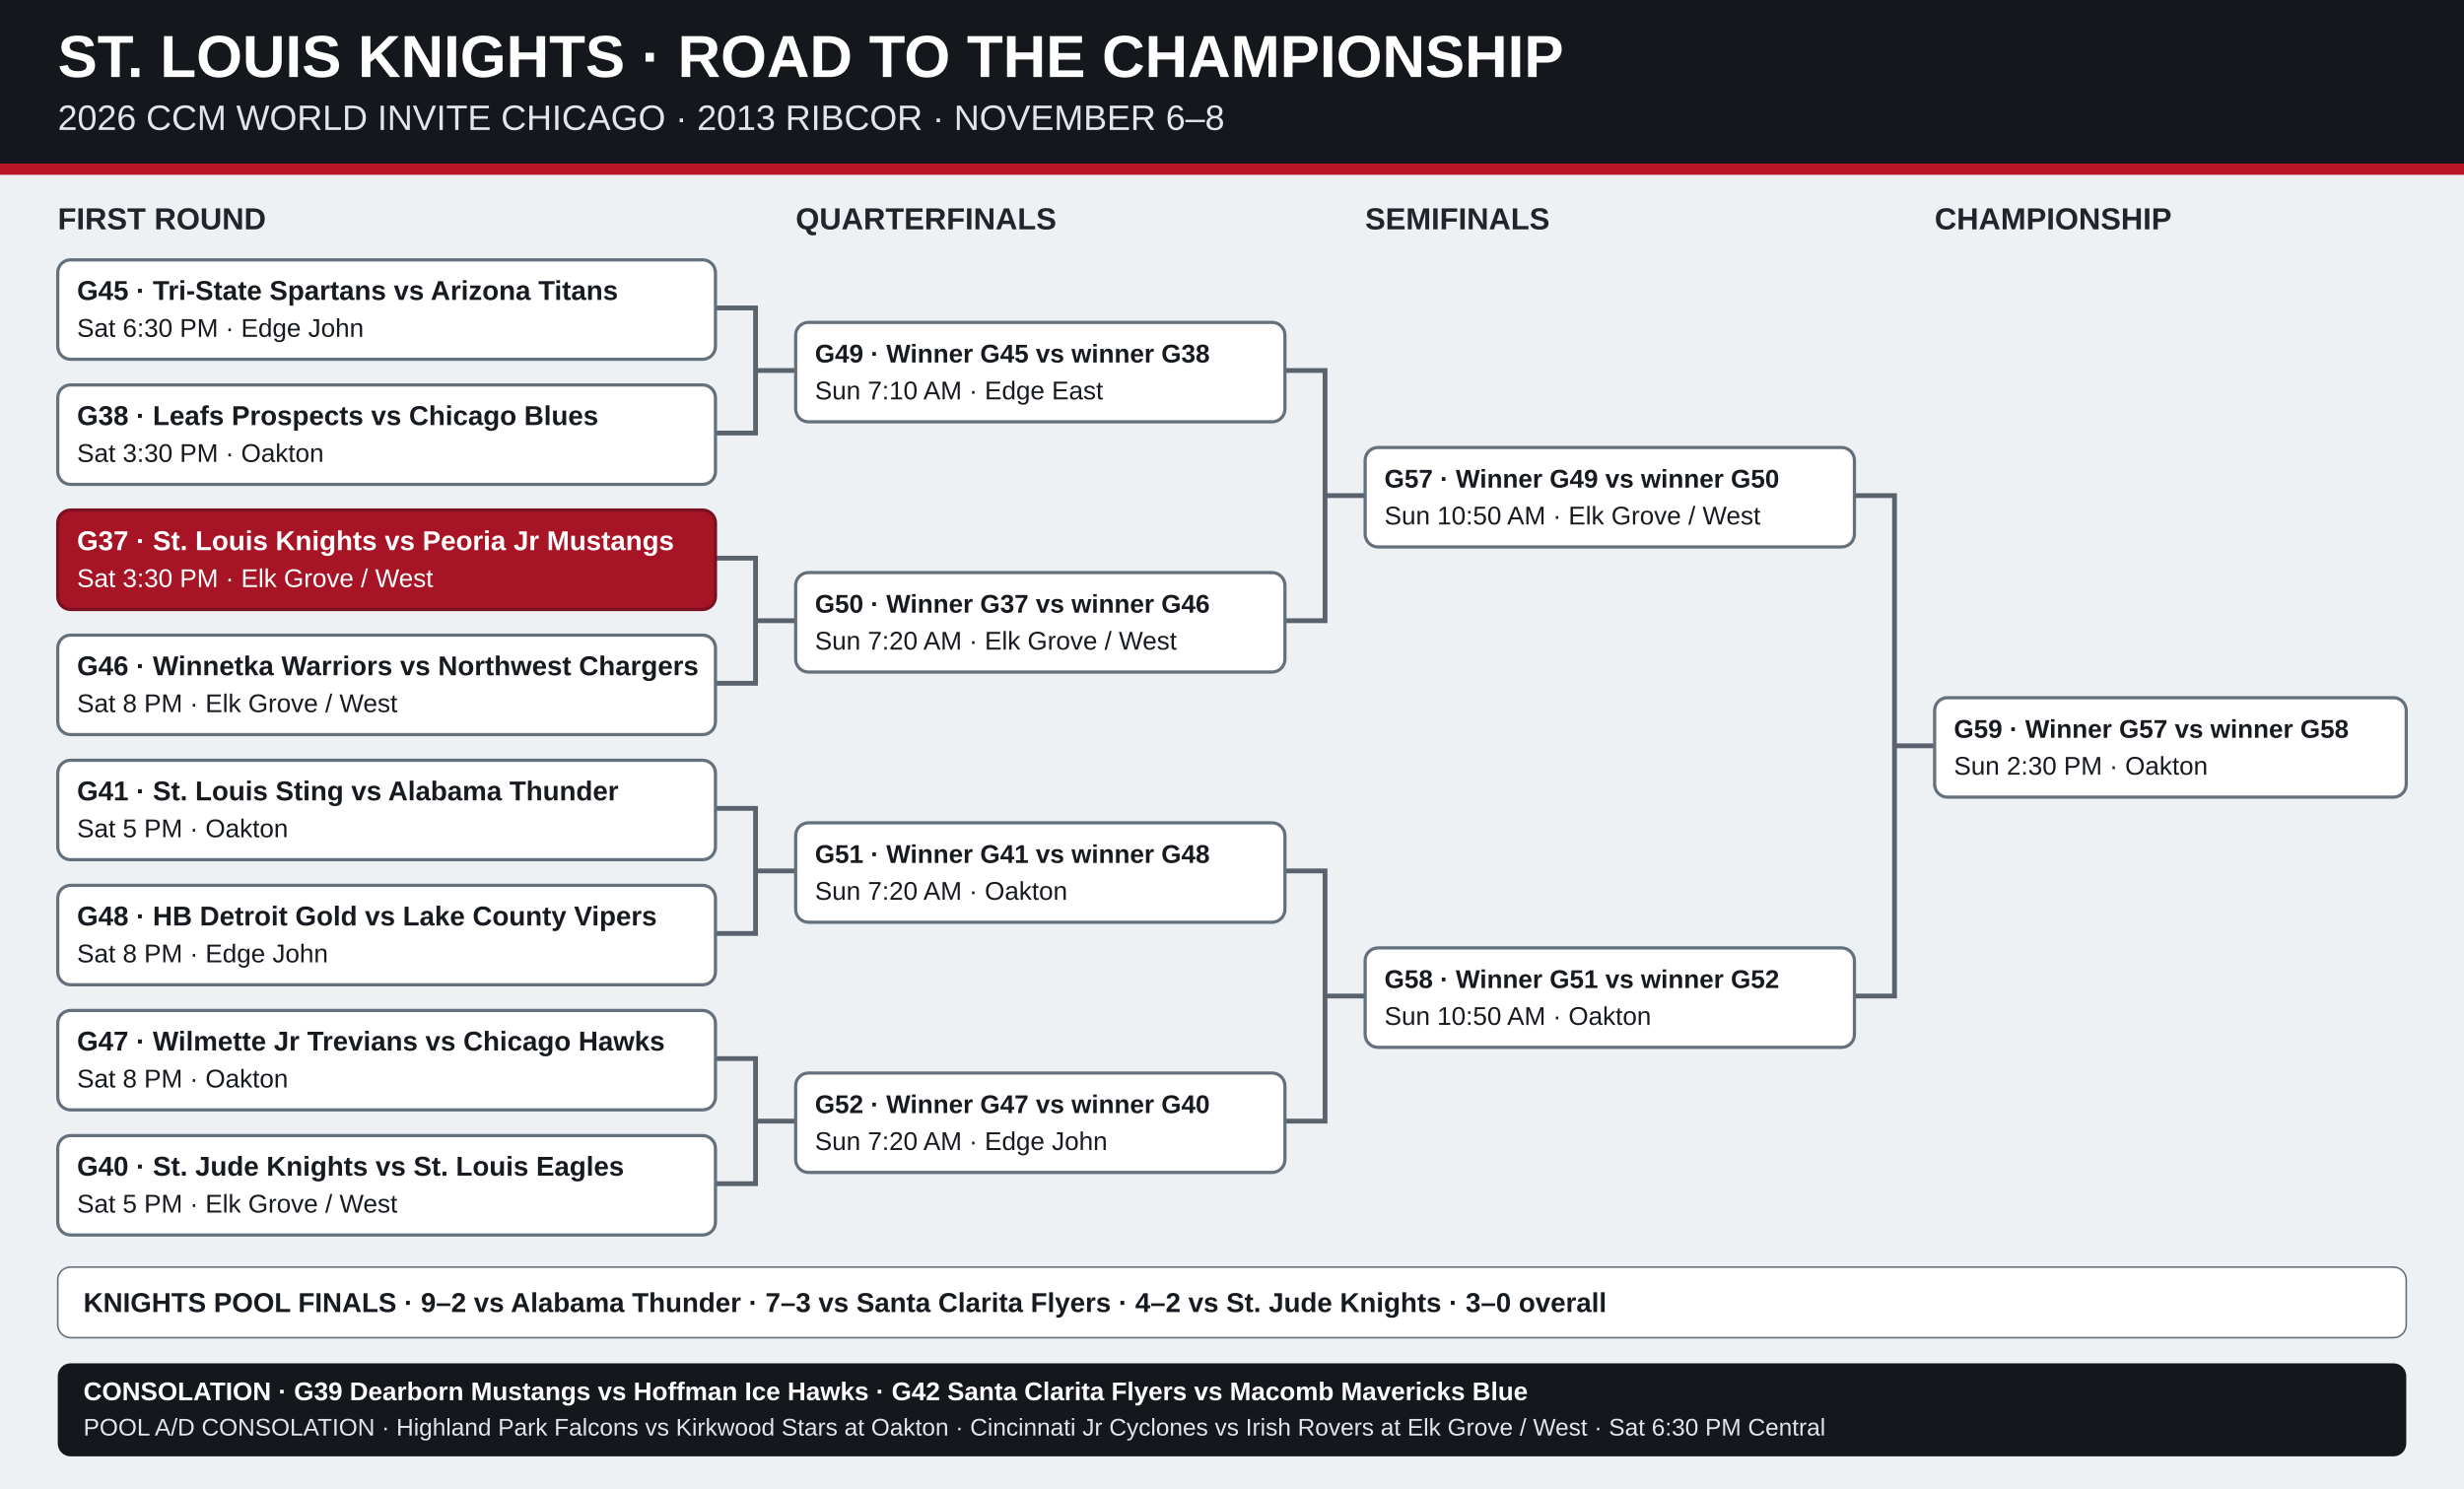
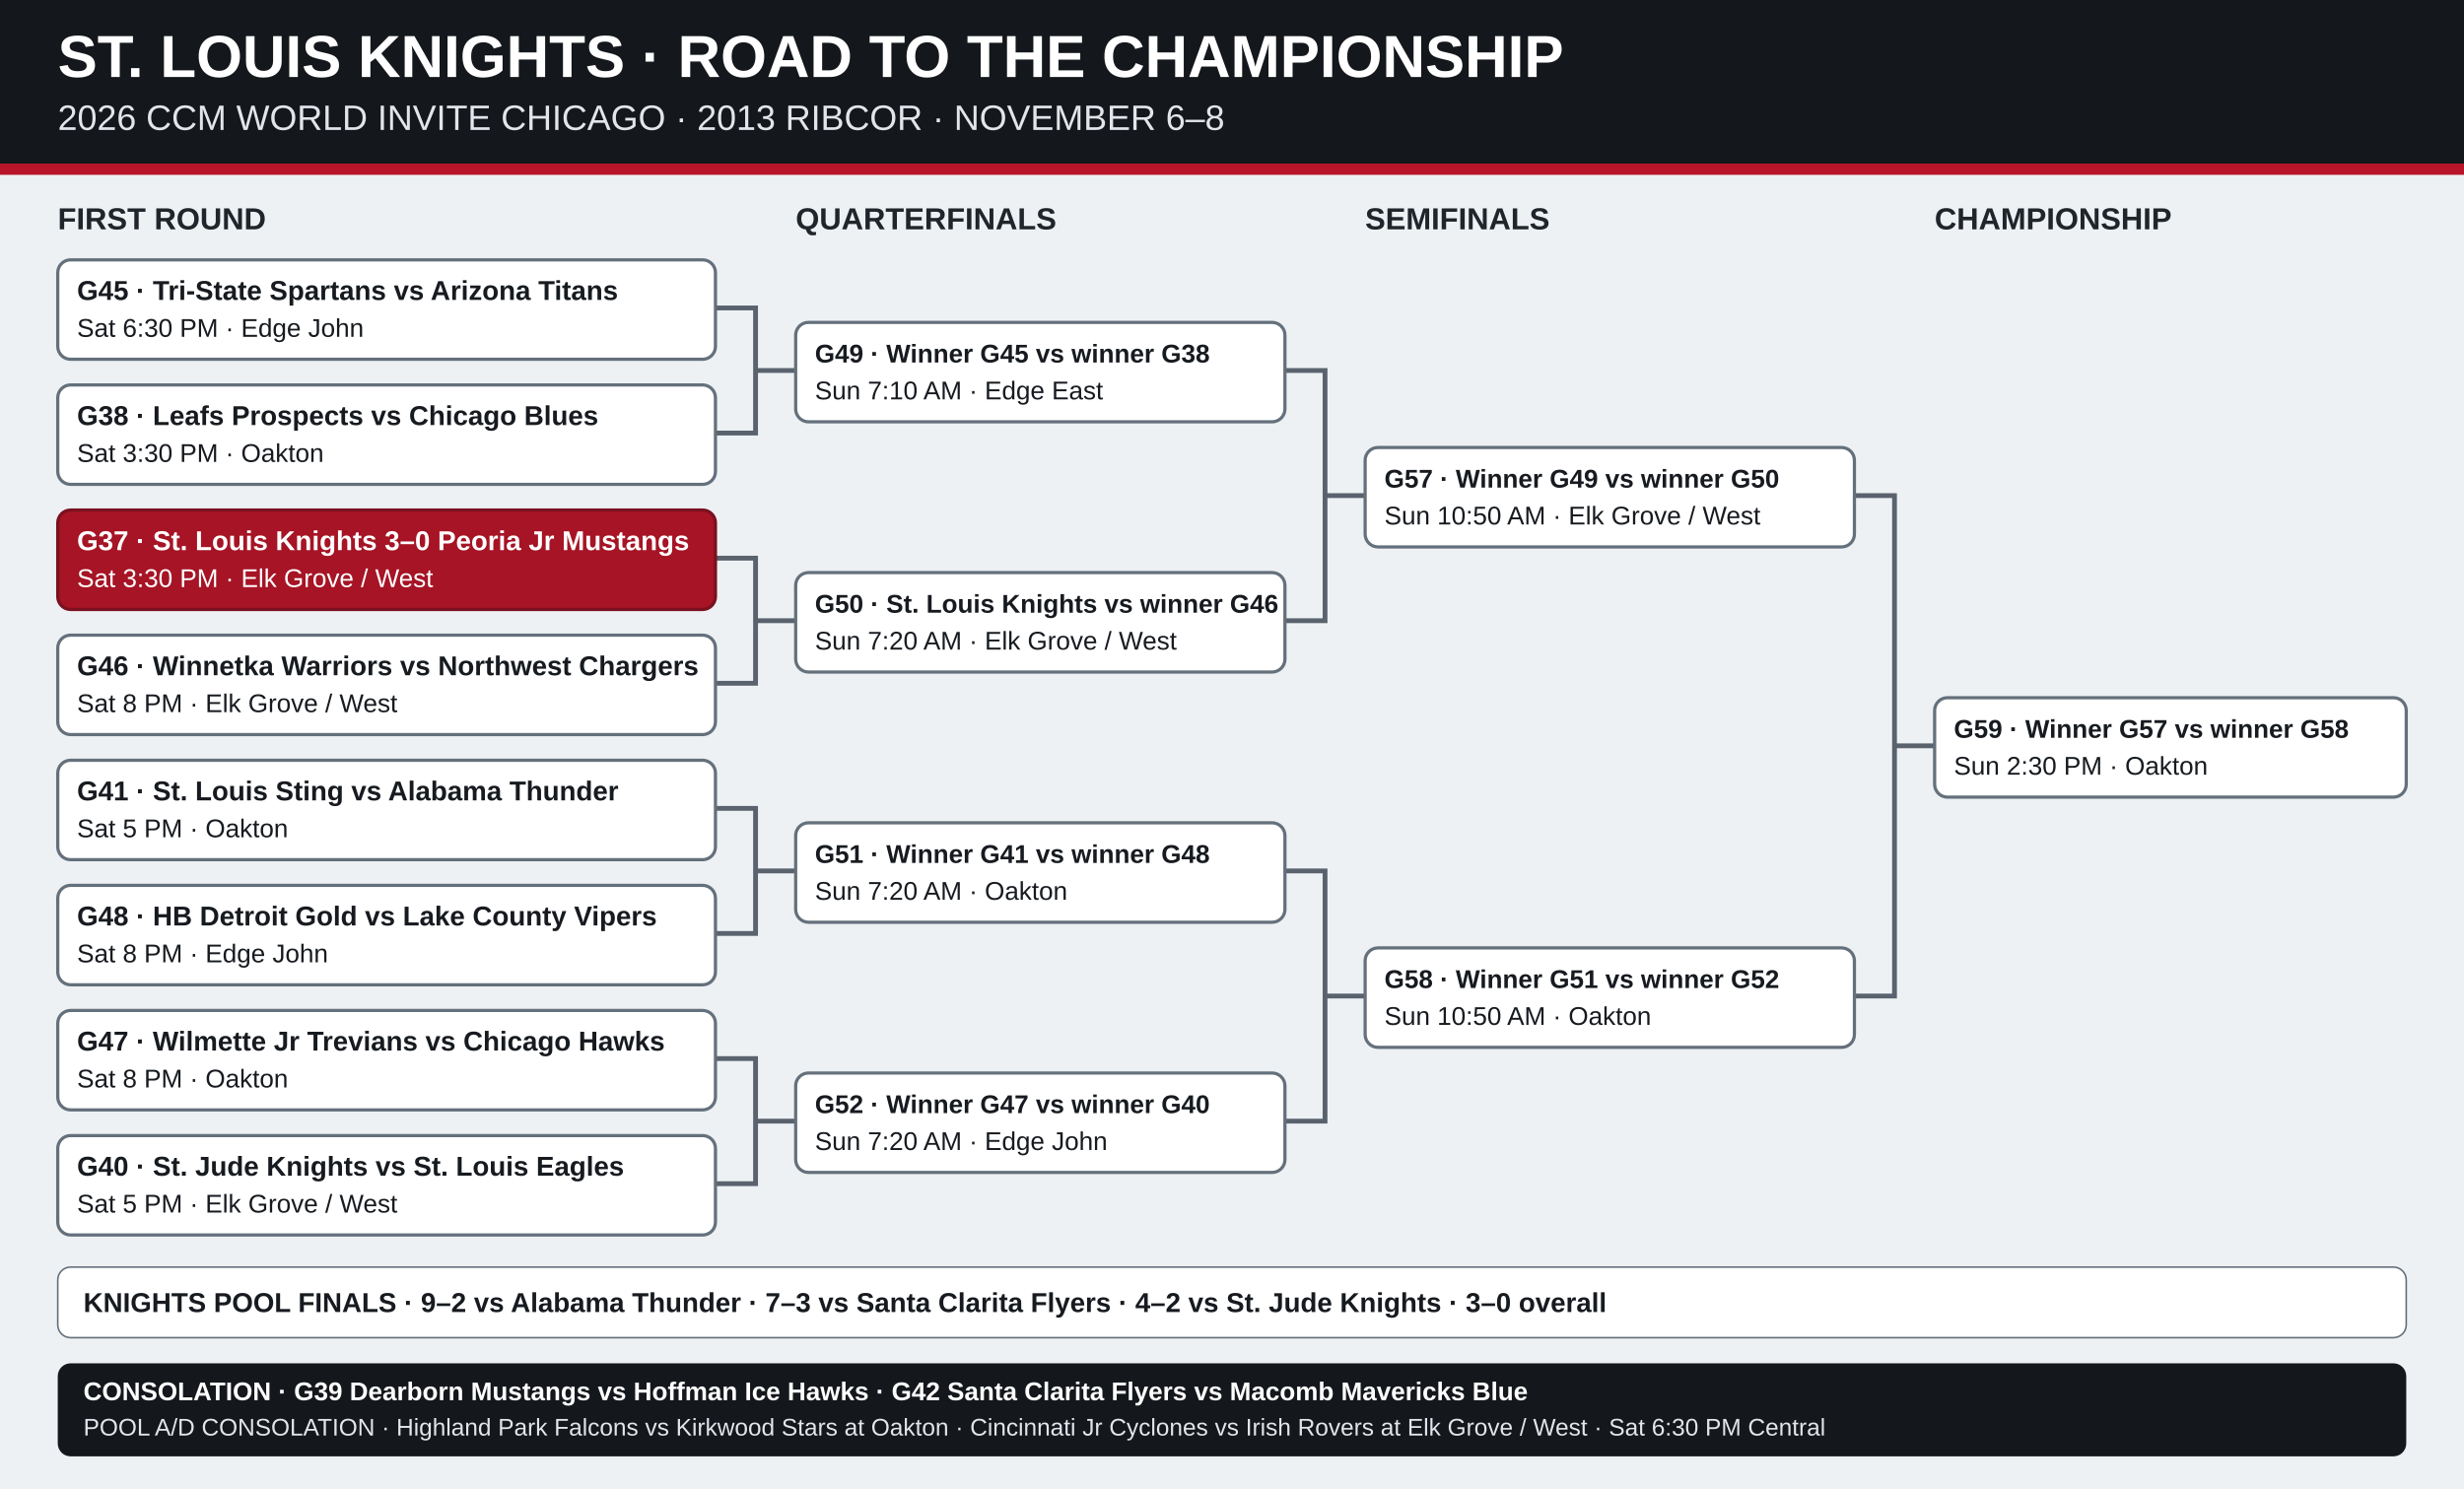
<svg xmlns="http://www.w3.org/2000/svg" viewBox="0 0 1536 928" role="img" aria-labelledby="title desc">
  <rect width="1536" height="928" fill="#edf1f4" />
  <path d="M0 0H1536V102H0Z" fill="#14171b" />
  <path d="M0 102H1536V109H0Z" fill="#b81528" />
  <g font-family="Arial, sans-serif">
    <text x="36" y="48" fill="#fff" font-size="37" font-weight="700">ST. LOUIS KNIGHTS · ROAD TO THE CHAMPIONSHIP</text>
    <text x="36" y="81" fill="#e2e6eb" font-size="22">2026 CCM WORLD INVITE CHICAGO · 2013 RIBCOR · NOVEMBER 6–8</text>
    <path d="M446 192H471V270H446M471 231H496" fill="none" stroke="#59626d" stroke-width="3" />
    <path d="M446 348H471V426H446M471 387H496" fill="none" stroke="#59626d" stroke-width="3" />
    <path d="M446 504H471V582H446M471 543H496" fill="none" stroke="#59626d" stroke-width="3" />
    <path d="M446 660H471V738H446M471 699H496" fill="none" stroke="#59626d" stroke-width="3" />
    <path d="M801 231H826V387H801M826 309H851" fill="none" stroke="#59626d" stroke-width="3" />
    <path d="M801 543H826V699H801M826 621H851" fill="none" stroke="#59626d" stroke-width="3" />
    <path d="M1156 309H1181V621H1156M1181 465H1206" fill="none" stroke="#59626d" stroke-width="3" />
    <text x="36" y="143" fill="#20252b" font-size="19" font-weight="700">FIRST ROUND</text>
    <rect x="36" y="162" width="410" height="62" rx="8" fill="#fff" stroke="#64707b" stroke-width="2" />
    <text x="48" y="187" fill="#171b20" font-size="17" font-weight="700">G45 · Tri-State Spartans vs Arizona Titans</text>
    <text x="48" y="210" fill="#171b20" font-size="16">Sat 6:30 PM · Edge John</text>
    <rect x="36" y="240" width="410" height="62" rx="8" fill="#fff" stroke="#64707b" stroke-width="2" />
    <text x="48" y="265" fill="#171b20" font-size="17" font-weight="700">G38 · Leafs Prospects vs Chicago Blues</text>
    <text x="48" y="288" fill="#171b20" font-size="16">Sat 3:30 PM · Oakton</text>
    <rect x="36" y="318" width="410" height="62" rx="8" fill="#a61425" stroke="#7b1020" stroke-width="2" />
-     <text x="48" y="343" fill="#fff" font-size="17" font-weight="700">G37 · St. Louis Knights vs Peoria Jr Mustangs</text>
+     <text x="48" y="343" fill="#fff" font-size="17" font-weight="700">G37 · St. Louis Knights 3–0 Peoria Jr Mustangs</text>
    <text x="48" y="366" fill="#fff" font-size="16">Sat 3:30 PM · Elk Grove / West</text>
    <rect x="36" y="396" width="410" height="62" rx="8" fill="#fff" stroke="#64707b" stroke-width="2" />
    <text x="48" y="421" fill="#171b20" font-size="17" font-weight="700">G46 · Winnetka Warriors vs Northwest Chargers</text>
    <text x="48" y="444" fill="#171b20" font-size="16">Sat 8 PM · Elk Grove / West</text>
    <rect x="36" y="474" width="410" height="62" rx="8" fill="#fff" stroke="#64707b" stroke-width="2" />
    <text x="48" y="499" fill="#171b20" font-size="17" font-weight="700">G41 · St. Louis Sting vs Alabama Thunder</text>
    <text x="48" y="522" fill="#171b20" font-size="16">Sat 5 PM · Oakton</text>
    <rect x="36" y="552" width="410" height="62" rx="8" fill="#fff" stroke="#64707b" stroke-width="2" />
    <text x="48" y="577" fill="#171b20" font-size="17" font-weight="700">G48 · HB Detroit Gold vs Lake County Vipers</text>
    <text x="48" y="600" fill="#171b20" font-size="16">Sat 8 PM · Edge John</text>
    <rect x="36" y="630" width="410" height="62" rx="8" fill="#fff" stroke="#64707b" stroke-width="2" />
    <text x="48" y="655" fill="#171b20" font-size="17" font-weight="700">G47 · Wilmette Jr Trevians vs Chicago Hawks</text>
    <text x="48" y="678" fill="#171b20" font-size="16">Sat 8 PM · Oakton</text>
    <rect x="36" y="708" width="410" height="62" rx="8" fill="#fff" stroke="#64707b" stroke-width="2" />
    <text x="48" y="733" fill="#171b20" font-size="17" font-weight="700">G40 · St. Jude Knights vs St. Louis Eagles</text>
    <text x="48" y="756" fill="#171b20" font-size="16">Sat 5 PM · Elk Grove / West</text>
    <text x="496" y="143" fill="#20252b" font-size="19" font-weight="700">QUARTERFINALS</text>
    <rect x="496" y="201" width="305" height="62" rx="8" fill="#fff" stroke="#64707b" stroke-width="2" />
    <text x="508" y="226" fill="#171b20" font-size="16" font-weight="700">G49 · Winner G45 vs winner G38</text>
    <text x="508" y="249" fill="#171b20" font-size="16">Sun 7:10 AM · Edge East</text>
    <rect x="496" y="357" width="305" height="62" rx="8" fill="#fff" stroke="#64707b" stroke-width="2" />
-     <text x="508" y="382" fill="#171b20" font-size="16" font-weight="700">G50 · Winner G37 vs winner G46</text>
+     <text x="508" y="382" fill="#171b20" font-size="16" font-weight="700">G50 · St. Louis Knights vs winner G46</text>
    <text x="508" y="405" fill="#171b20" font-size="16">Sun 7:20 AM · Elk Grove / West</text>
    <rect x="496" y="513" width="305" height="62" rx="8" fill="#fff" stroke="#64707b" stroke-width="2" />
    <text x="508" y="538" fill="#171b20" font-size="16" font-weight="700">G51 · Winner G41 vs winner G48</text>
    <text x="508" y="561" fill="#171b20" font-size="16">Sun 7:20 AM · Oakton</text>
    <rect x="496" y="669" width="305" height="62" rx="8" fill="#fff" stroke="#64707b" stroke-width="2" />
    <text x="508" y="694" fill="#171b20" font-size="16" font-weight="700">G52 · Winner G47 vs winner G40</text>
    <text x="508" y="717" fill="#171b20" font-size="16">Sun 7:20 AM · Edge John</text>
    <text x="851" y="143" fill="#20252b" font-size="19" font-weight="700">SEMIFINALS</text>
    <rect x="851" y="279" width="305" height="62" rx="8" fill="#fff" stroke="#64707b" stroke-width="2" />
    <text x="863" y="304" fill="#171b20" font-size="16" font-weight="700">G57 · Winner G49 vs winner G50</text>
    <text x="863" y="327" fill="#171b20" font-size="16">Sun 10:50 AM · Elk Grove / West</text>
    <rect x="851" y="591" width="305" height="62" rx="8" fill="#fff" stroke="#64707b" stroke-width="2" />
    <text x="863" y="616" fill="#171b20" font-size="16" font-weight="700">G58 · Winner G51 vs winner G52</text>
    <text x="863" y="639" fill="#171b20" font-size="16">Sun 10:50 AM · Oakton</text>
    <text x="1206" y="143" fill="#20252b" font-size="19" font-weight="700">CHAMPIONSHIP</text>
    <rect x="1206" y="435" width="294" height="62" rx="8" fill="#fff" stroke="#64707b" stroke-width="2" />
    <text x="1218" y="460" fill="#171b20" font-size="16" font-weight="700">G59 · Winner G57 vs winner G58</text>
    <text x="1218" y="483" fill="#171b20" font-size="16">Sun 2:30 PM · Oakton</text>
    <rect x="36" y="790" width="1464" height="44" rx="8" fill="#fff" stroke="#64707b" />
    <text x="52" y="818" fill="#171b20" font-size="17" font-weight="700">KNIGHTS POOL FINALS · 9–2 vs Alabama Thunder · 7–3 vs Santa Clarita Flyers · 4–2 vs St. Jude Knights · 3–0 overall</text>
    <rect x="36" y="850" width="1464" height="58" rx="8" fill="#14171b" />
    <text x="52" y="873" fill="#fff" font-size="16" font-weight="700">CONSOLATION · G39 Dearborn Mustangs vs Hoffman Ice Hawks · G42 Santa Clarita Flyers vs Macomb Mavericks Blue</text>
    <text x="52" y="895" fill="#e2e6eb" font-size="15">POOL A/D CONSOLATION · Highland Park Falcons vs Kirkwood Stars at Oakton · Cincinnati Jr Cyclones vs Irish Rovers at Elk Grove / West · Sat 6:30 PM Central</text>
  </g>
</svg>
